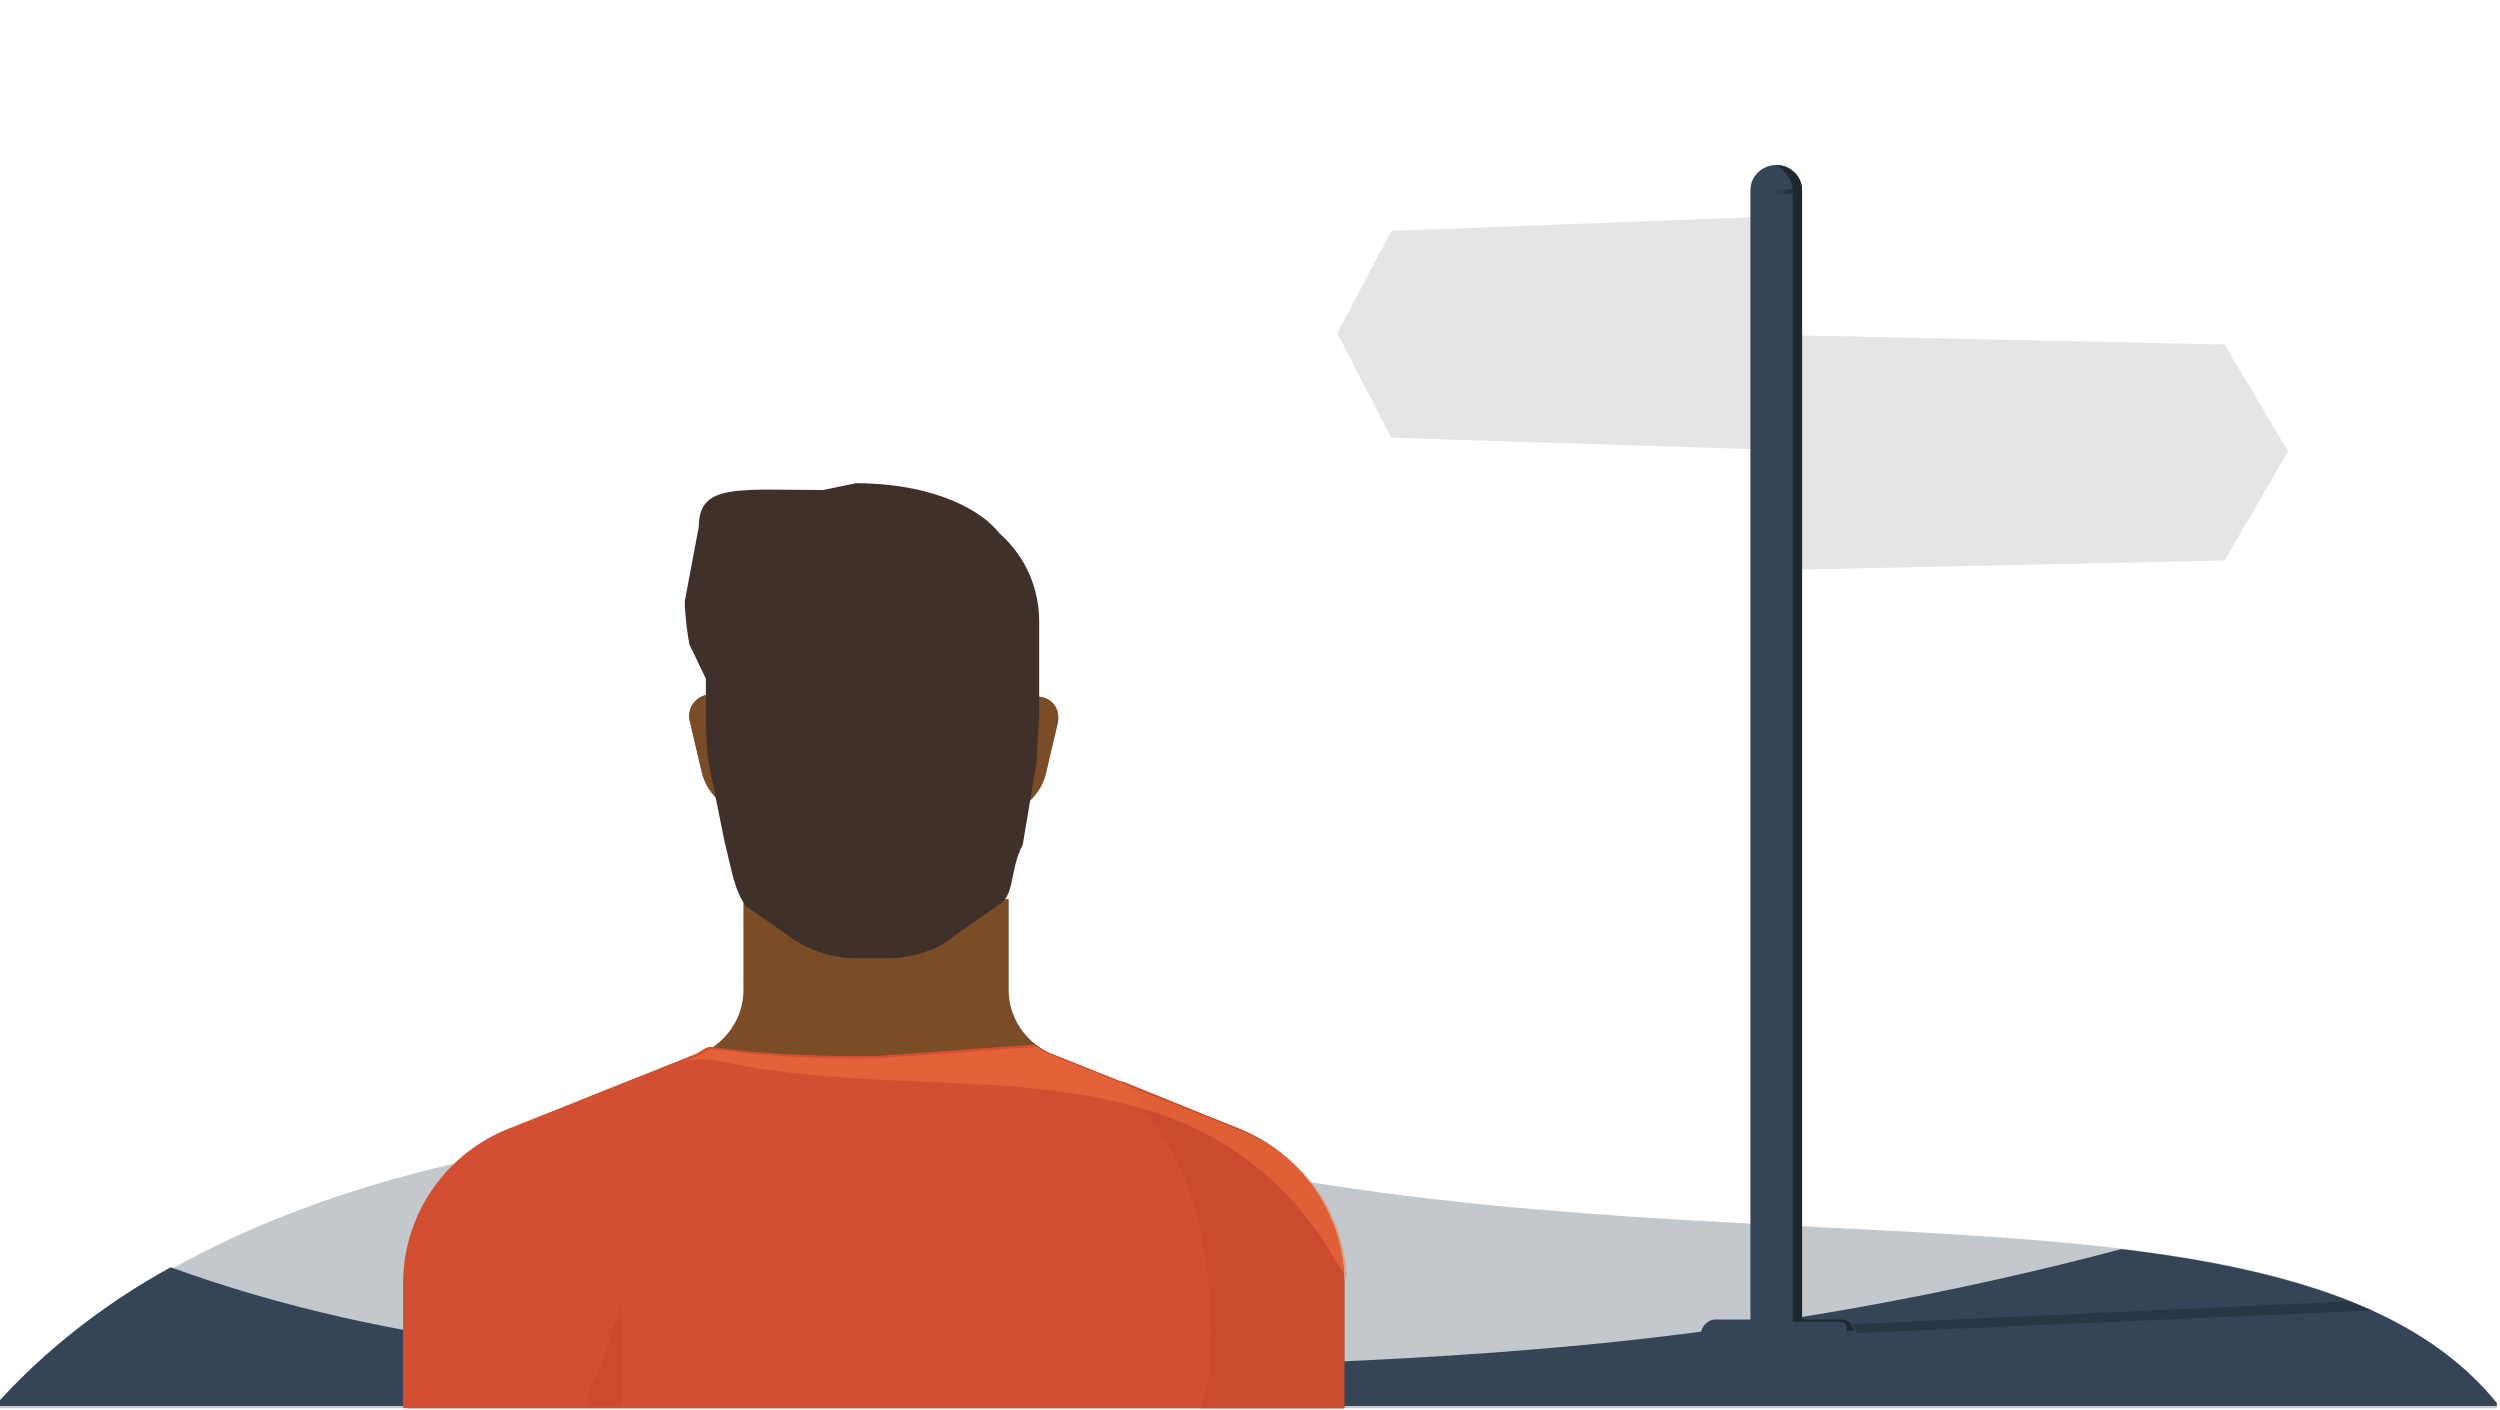
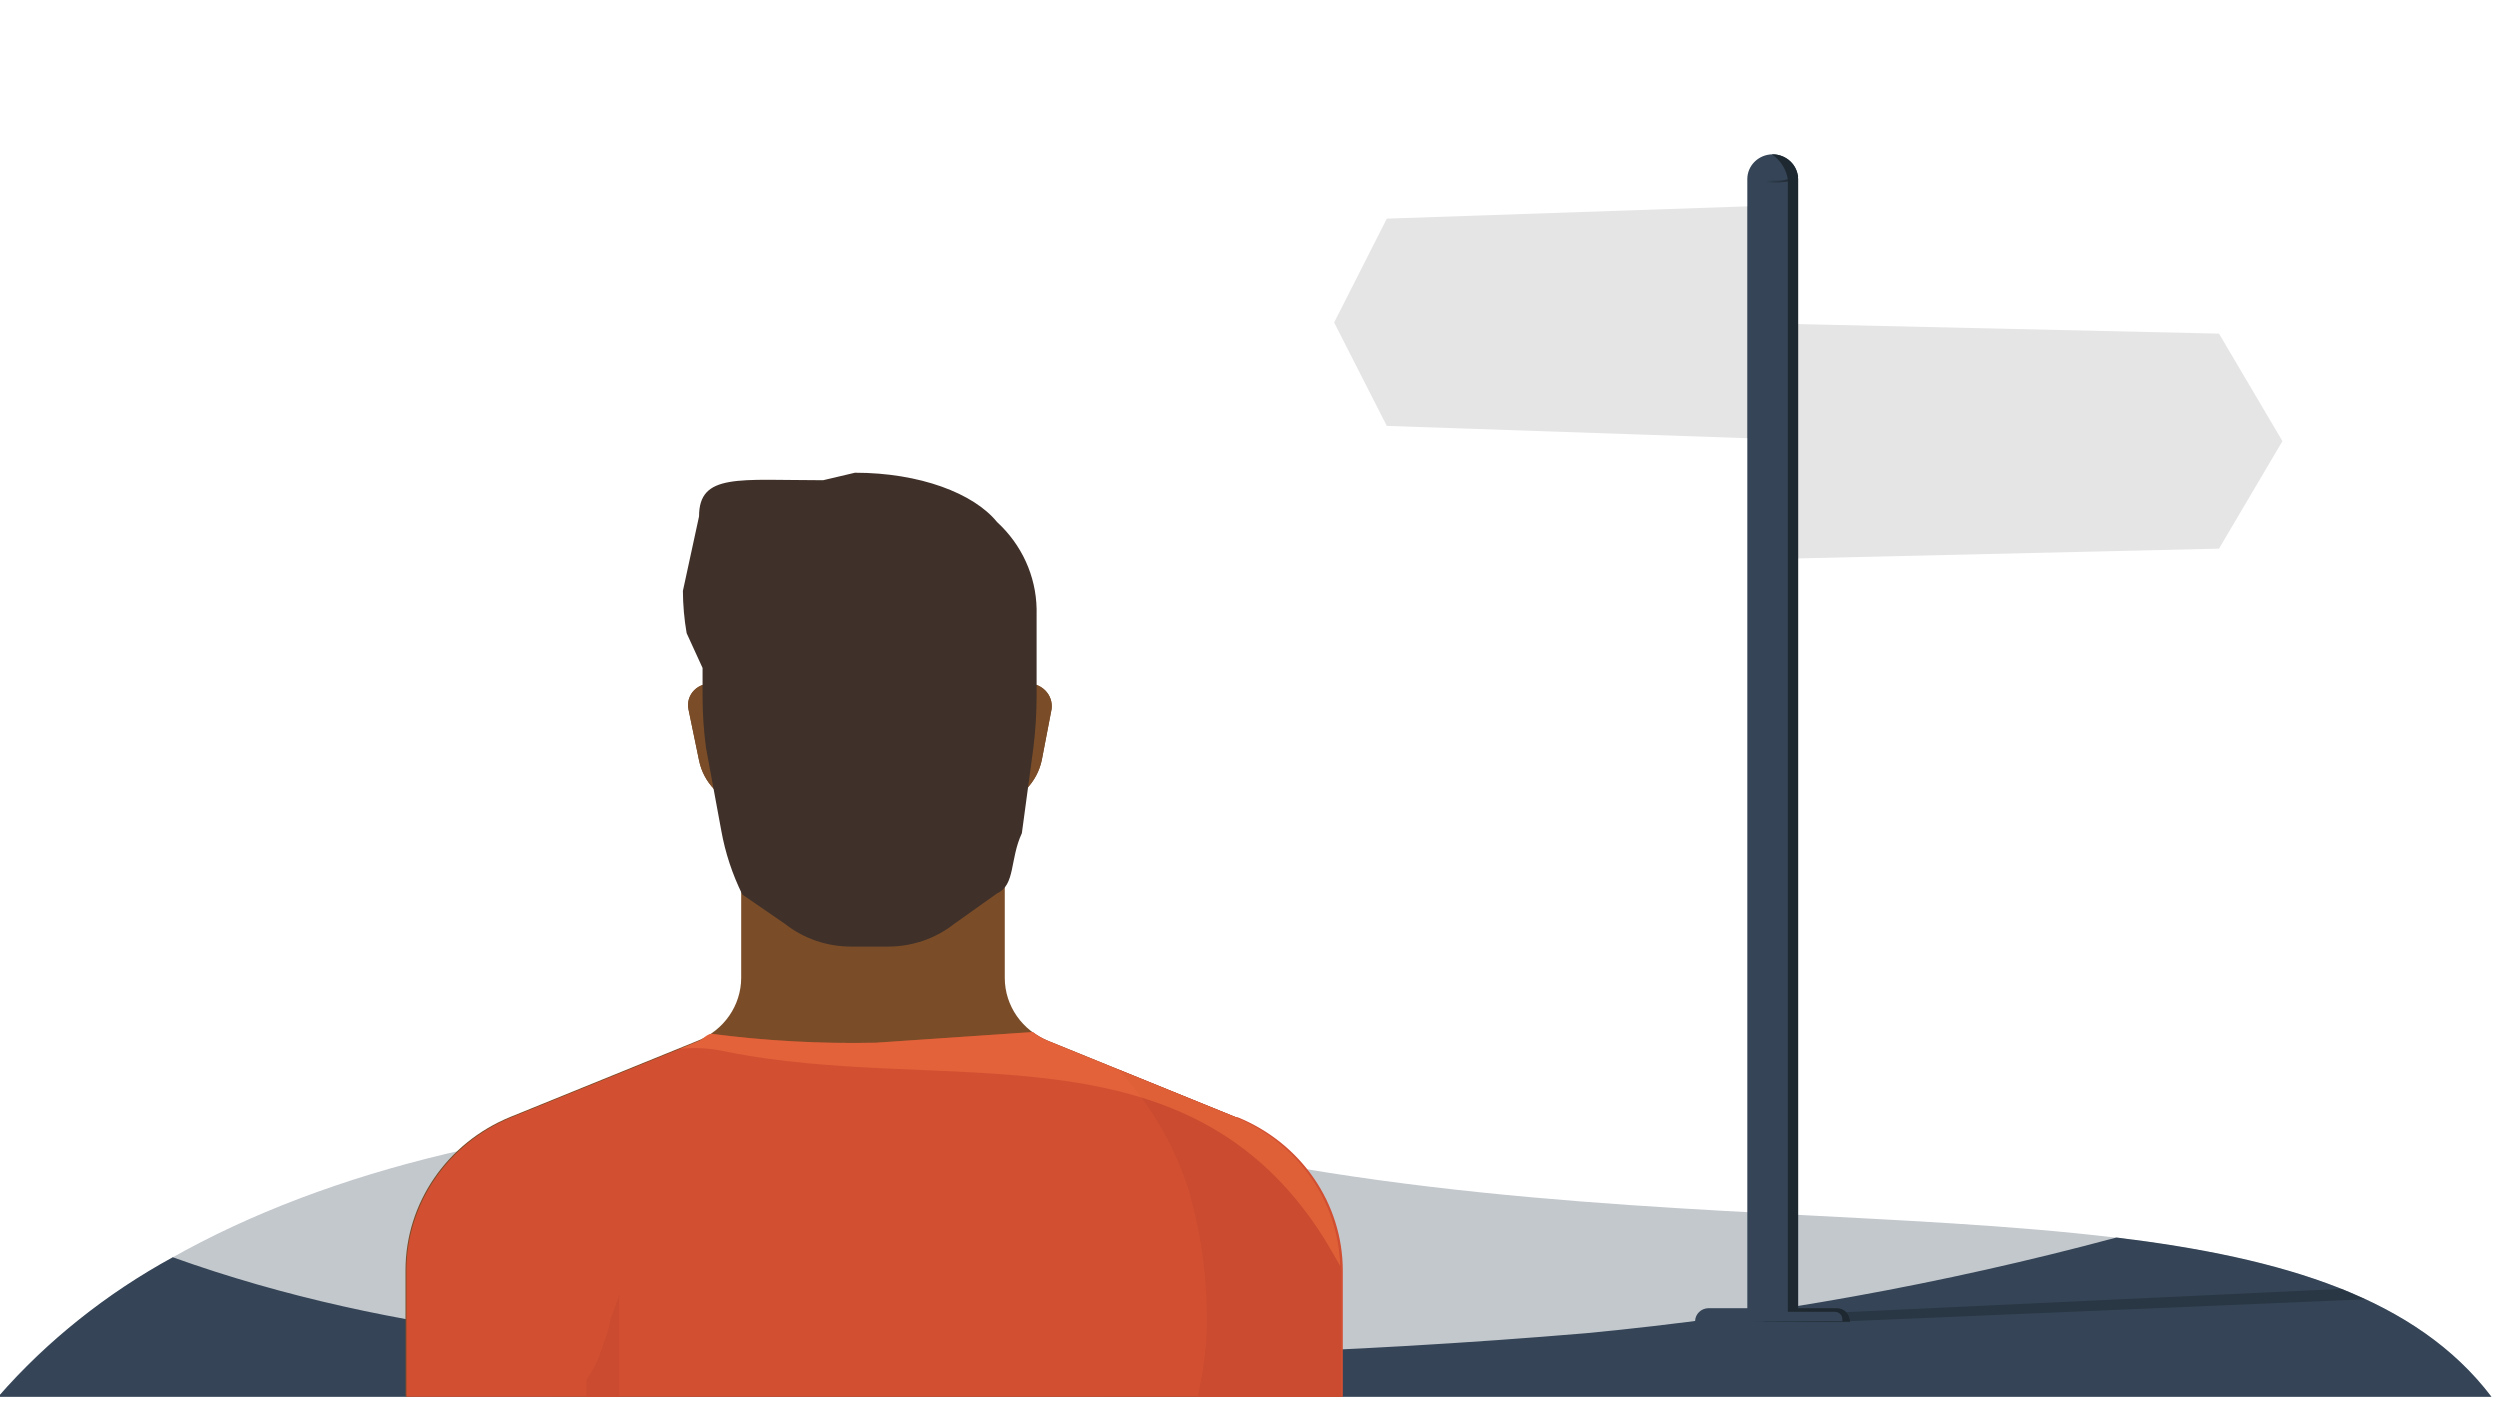
- <svg xmlns="http://www.w3.org/2000/svg" xmlns:xlink="http://www.w3.org/1999/xlink" version="1.1" id="Layer_1" x="0px" y="0px" viewBox="0 0 110 62" style="enable-background:new 0 0 110 62;" xml:space="preserve">
-   <style type="text/css">
- 	.st0{opacity:0.3;fill-rule:evenodd;clip-rule:evenodd;fill:#354557;}
- 	.st1{fill-rule:evenodd;clip-rule:evenodd;fill:#354557;}
- 	.st2{fill-rule:evenodd;clip-rule:evenodd;fill:none;}
- 	.st3{opacity:0.5;fill-rule:evenodd;clip-rule:evenodd;fill:#1E2830;}
- 	.st4{enable-background:new    ;}
- 	.st5{fill:#E5E5E5;}
- 	.st6{fill:#CCCCCB;}
- 	.st7{display:none;}
- 	.st8{display:inline;fill-rule:evenodd;clip-rule:evenodd;fill:#878787;}
- 	.st9{display:inline;fill-rule:evenodd;clip-rule:evenodd;fill:#E5E5E5;}
- 	.st10{fill:#CFCFCE;}
- 	.st11{fill:#354557;}
- 	.st12{fill:url(#SVGID_1_);}
- 	.st13{fill-rule:evenodd;clip-rule:evenodd;fill:#1E2830;}
- 	.st14{fill:url(#SVGID_2_);}
- 	.st15{fill-rule:evenodd;clip-rule:evenodd;fill:#7A4D28;}
- 	.st16{fill-rule:evenodd;clip-rule:evenodd;fill:#D34F32;}
- 	.st17{fill-rule:evenodd;clip-rule:evenodd;fill:#CA4B2F;}
- 	.st18{opacity:0.5;fill-rule:evenodd;clip-rule:evenodd;fill:#F47540;}
- 	.st19{clip-path:url(#SVGID_4_);fill:#7A4D28;}
- 	.st20{clip-path:url(#SVGID_6_);fill:#7A4D28;}
- 	.st21{fill-rule:evenodd;clip-rule:evenodd;fill:#3F3029;}
- 	.st22{clip-path:url(#SVGID_8_);enable-background:new    ;}
- </style>
-   <symbol id="Ethical_Considerations" viewBox="-53.3 -27.4 106.5 55">
-     <path class="st0" d="M53.3-27.1H-53.3c8.8,10.6,29.4,15.4,52.4,10.6C22.6-21.3,45.4-16.4,53.3-27.1z" />
-     <path class="st1" d="M37.2-20.1c-7.3-2-14.8-3.4-22.7-4.2c-10.1-1-20.4-1.1-30.6-1c-10.2,0.1-20.2,0.8-29.8,4.4   c-3-1.7-5.5-3.8-7.5-6.1H53.3C50.1-22.8,44.4-21,37.2-20.1z" />
-     <path class="st2" d="M53.3-27.1H-53.3c8.8,10.6,29.4,15.4,52.4,10.6C22.6-21.3,45.4-16.4,53.3-27.1z" />
-     <polygon class="st3" points="47.9,-22.8 25.9,-23.8 22.2,-23.8 21.4,-23.2 23.7,-23.5 46.9,-22.4  " />
-     <g>
-       <g>
-         <g class="st4">
-           <g>
-             <polygon class="st5" points="41.6,19.7 44.3,15 41.6,10.2 23.6,9.8 23.6,20.1      " />
-           </g>
-           <g>
-             <polygon class="st6" points="23.6,9.8 23.2,9.8 23.2,20.1 23.6,20.1      " />
-           </g>
-         </g>
+ <svg xmlns="http://www.w3.org/2000/svg" xmlns:xlink="http://www.w3.org/1999/xlink" id="Layer_1" data-name="Layer 1" viewBox="0 0 110 62">
+   <defs>
+     <style>.cls-1,.cls-15,.cls-20{fill:#7a4d28;}.cls-1{clip-rule:evenodd;}.cls-2,.cls-5{fill:none;}.cls-11,.cls-3,.cls-4{fill:#354557;}.cls-13,.cls-15,.cls-16,.cls-17,.cls-18,.cls-22,.cls-3,.cls-4,.cls-5,.cls-6{fill-rule:evenodd;}.cls-3{opacity:0.3;}.cls-13,.cls-6{fill:#1e2830;}.cls-18,.cls-6{opacity:0.5;}.cls-7{isolation:isolate;}.cls-8{fill:#e5e5e5;}.cls-9{fill:#cccccb;}.cls-10{fill:#cfcfce;}.cls-12{fill:url(#New_Gradient_Swatch);}.cls-14{fill:url(#New_Gradient_Swatch-2);}.cls-16{fill:#d34f32;}.cls-17{fill:#ca4b2f;}.cls-18{fill:#f47540;}.cls-19{clip-path:url(#clip-path);}.cls-21{clip-path:url(#clip-path-2);}.cls-22{fill:#3f3029;}.cls-23{clip-path:url(#clip-path-3);}</style>
+     <linearGradient id="New_Gradient_Swatch" x1="72.49" y1="51.36" x2="79.1" y2="51.36" gradientUnits="userSpaceOnUse">
+       <stop offset="0.35" stop-color="#1e2830" stop-opacity="0" />
+       <stop offset="0.57" stop-color="#1e2830" stop-opacity="0.46" />
+       <stop offset="0.82" stop-color="#1e2830" stop-opacity="0.86" />
+       <stop offset="1" stop-color="#1e2830" />
+     </linearGradient>
+     <linearGradient id="New_Gradient_Swatch-2" x1="74.72" y1="1.08" x2="76.88" y2="1.08" xlink:href="#New_Gradient_Swatch" />
+     <clipPath id="clip-path">
+       <path class="cls-1" d="M32.07,24.65l-.37-.59a1.67,1.67,0,0,0-1.11-.75.94.94,0,0,0-1.1,1.12l.45,2.24a2.6,2.6,0,0,0,1.85,2l.66.19Z" />
+     </clipPath>
+     <clipPath id="clip-path-2">
+       <path class="cls-1" d="M42.07,28.85l.66-.19a2.64,2.64,0,0,0,1.85-2L45,24.41a1,1,0,0,0-1.11-1.12,1.63,1.63,0,0,0-1.1.75l-.37.6Z" />
+     </clipPath>
+     <clipPath id="clip-path-3">
+       <rect class="cls-2" x="17.41" y="38.62" width="39.96" height="16.05" />
+     </clipPath>
+     <symbol id="Ethical_Considerations" data-name="Ethical Considerations" viewBox="0 0 106.51 54.98">
+       <path class="cls-3" d="M106.51,54.67H0C8.79,44.07,29.4,39.26,52.43,44,75.85,48.89,98.63,44,106.51,54.67Z" />
+       <path class="cls-4" d="M90.49,47.66a133.68,133.68,0,0,1-22.65,4.21,283.7,283.7,0,0,1-30.58,1C27,52.78,17,52.05,7.46,48.53A27.37,27.37,0,0,0,0,54.67H106.51C103.31,50.32,97.65,48.56,90.49,47.66Z" />
+       <path class="cls-5" d="M106.51,54.67H0C8.79,44.07,29.4,39.26,52.43,44,75.85,48.89,98.63,44,106.51,54.67Z" />
+       <polygon class="cls-6" points="101.11 50.38 79.12 51.34 75.41 51.35 74.65 50.82 76.91 51.04 100.11 49.92 101.11 50.38" />
+       <g class="cls-7">
+         <polygon class="cls-8" points="94.87 7.89 97.58 12.62 94.87 17.35 76.9 17.78 76.9 7.47 94.87 7.89" />
+         <polygon class="cls-9" points="76.9 17.78 76.48 17.74 76.48 7.51 76.9 7.47 76.9 17.78" />
      </g>
-       <g class="st7">
-         <polygon class="st8" points="1.3,15.9 21.7,15.9 21.7,25.5 1.3,25.5 -2.1,20.7    " />
-         <polygon class="st9" points="1.4,16.2 21.6,16.2 21.6,26 1.4,26 -2,21.1    " />
+       <g class="cls-7">
+         <polygon class="cls-8" points="74.7 2.29 74.7 12.49 59.32 11.95 57.07 7.4 59.32 2.83 74.7 2.29" />
+         <polygon class="cls-10" points="74.7 2.29 75.32 2.33 75.32 12.46 74.7 12.49 74.7 2.29" />
      </g>
-       <g>
-         <g class="st4">
-           <g>
-             <polygon class="st5" points="21.4,25.3 21.4,15.1 6.1,15.6 3.8,20.2 6.1,24.7      " />
-           </g>
-           <g>
-             <polygon class="st10" points="21.4,25.3 22.1,25.2 22.1,15.1 21.4,15.1      " />
-           </g>
-         </g>
+       <path class="cls-11" d="M75.8,0h0a1.09,1.09,0,0,1,1.09,1.09v50.1a0,0,0,0,1,0,0H74.72a0,0,0,0,1,0,0V1.09A1.09,1.09,0,0,1,75.8,0Z" />
+       <path class="cls-11" d="M79.12,51.34H72.49a.58.58,0,0,1,.57-.57h5.5A.57.57,0,0,1,79.12,51.34Z" />
+       <rect class="cls-12" x="72.49" y="51.35" width="6.62" height="0.03" />
+       <path class="cls-13" d="M78.54,50.77H76.89V1.08h0A1.1,1.1,0,0,0,75.77,0a1.65,1.65,0,0,1,.68,1.1h0V50.8h0v.13h2a.32.32,0,0,1,.33.32v.1h.33A.57.57,0,0,0,78.54,50.77Z" />
+       <path class="cls-14" d="M76.87.91a1.68,1.68,0,0,1-1.07.24A1.77,1.77,0,0,1,74.73.92a.13.13,0,0,0,0,.06c0,.15.49.27,1.08.27s1.06-.13,1.08-.27A.09.09,0,0,0,76.87.91Z" />
+       <path class="cls-15" d="M57.37,54.67V49.12a7.32,7.32,0,0,0-4.49-6.75l-8-3.35A3,3,0,0,1,43,36.24v-4H31.74v4A3,3,0,0,1,29.89,39l-8,3.35a7.32,7.32,0,0,0-4.49,6.75v5.55Z" />
+       <path class="cls-16" d="M52.88,42.37l-8-3.35a2.9,2.9,0,0,1-.68-.4l-6.7.47a45.29,45.29,0,0,1-7-.39c-.22,0-.37.24-.57.32l-8,3.35a7.32,7.32,0,0,0-4.49,6.75v5.55h40V49.12a7.32,7.32,0,0,0-4.49-6.75" />
+       <path class="cls-17" d="M26.17,51.2a5.69,5.69,0,0,1-.32,1.14,5.21,5.21,0,0,1-.72,1.57v.14c0,.21,0,.41,0,.62h1.4c0-1.51,0-3,0-4.52A10.77,10.77,0,0,1,26.17,51.2Z" />
+       <path class="cls-17" d="M52.88,42.37l-5.05-2.11a14.11,14.11,0,0,1,3,5.24,20.57,20.57,0,0,1,.77,6.76,17.57,17.57,0,0,1-.36,2.41h6.12V49.12A7.32,7.32,0,0,0,52.88,42.37Z" />
+       <path class="cls-18" d="M31,39.46c9.41,2,19.77-1.43,25.66,8.27.23.39.45.79.67,1.18a7.31,7.31,0,0,0-4.47-6.54l-8-3.35a2.9,2.9,0,0,1-.68-.4l-6.7.47a45.29,45.29,0,0,1-7-.39c-.22,0-.37.24-.57.32l-.8.34A5.82,5.82,0,0,1,31,39.46Z" />
+       <path class="cls-15" d="M32.07,24.65l-.37-.59a1.67,1.67,0,0,0-1.11-.75.94.94,0,0,0-1.1,1.12l.45,2.24a2.6,2.6,0,0,0,1.85,2l.66.19Z" />
+       <g class="cls-19">
+         <rect class="cls-20" x="25.23" y="19.05" width="11.46" height="14.06" />
      </g>
-       <path class="st1" d="M23.6-23.6h-2.2v50.1c0,0.6,0.5,1.1,1.1,1.1h0c0.6,0,1.1-0.5,1.1-1.1V-23.6z" />
-       <g>
-         <path class="st11" d="M25.9-23.8L25.9-23.8l-6.6,0v0c0,0.3,0.3,0.6,0.6,0.6h5.5C25.6-23.2,25.9-23.5,25.9-23.8z" />
+       <path class="cls-15" d="M42.07,28.85l.66-.19a2.64,2.64,0,0,0,1.85-2L45,24.41a1,1,0,0,0-1.11-1.12,1.63,1.63,0,0,0-1.1.75l-.37.6Z" />
+       <g class="cls-21">
+         <rect class="cls-20" x="37.83" y="19.03" width="11.46" height="14.06" />
      </g>
-       <g>
-         <linearGradient id="SVGID_1_" gradientUnits="userSpaceOnUse" x1="19.232" y1="-23.795" x2="25.848" y2="-23.795">
-           <stop offset="0.348" style="stop-color:#1E2830;stop-opacity:0" />
-           <stop offset="1" style="stop-color:#1E2830" />
-         </linearGradient>
-         <rect x="19.2" y="-23.8" class="st12" width="6.6" height="0" />
-       </g>
-       <path class="st13" d="M25.3-23.2h-1.7v49.7c0,0,0,0,0,0c0,0.6-0.5,1.1-1.1,1.1c0.3-0.2,0.7-0.6,0.7-1.1h0v-49.7c0,0,0,0,0,0l0-0.1    l2,0c0.2,0,0.3-0.1,0.3-0.3v-0.1h0.3v0C25.8-23.5,25.6-23.2,25.3-23.2z" />
-       <linearGradient id="SVGID_2_" gradientUnits="userSpaceOnUse" x1="21.468" y1="26.489" x2="23.629" y2="26.489">
-         <stop offset="0.348" style="stop-color:#1E2830;stop-opacity:0" />
-         <stop offset="1" style="stop-color:#1E2830" />
-       </linearGradient>
-       <path class="st14" d="M23.6,26.7c-0.1-0.1-0.5-0.2-1.1-0.2c-0.5,0-1,0.1-1.1,0.2c0,0,0,0,0-0.1c0-0.2,0.5-0.3,1.1-0.3    C23.1,26.3,23.6,26.4,23.6,26.7C23.6,26.6,23.6,26.6,23.6,26.7z" />
-     </g>
-     <g>
-       <path class="st15" d="M4.1-27.1v5.5c0,3-1.8,5.6-4.5,6.8l-8,3.3c-1.1,0.5-1.8,1.6-1.8,2.8v4h-11.3v-4c0-1.2-0.7-2.3-1.8-2.8    l-8-3.3c-2.7-1.1-4.5-3.8-4.5-6.8v-5.5H4.1z" />
-       <path class="st16" d="M-0.4-14.8l-8,3.3c-0.2,0.1-0.5,0.2-0.7,0.4l-6.7-0.5c0,0-3.9-0.1-7.1,0.4c-0.2,0-0.4-0.2-0.6-0.3l-8-3.3    c-2.7-1.1-4.5-3.8-4.5-6.8v-5.5h40v5.5C4.1-18.6,2.3-15.9-0.4-14.8" />
-       <path class="st17" d="M-27.1-23.6c-0.1-0.4-0.2-0.8-0.3-1.1c-0.2-0.6-0.4-1.1-0.7-1.6c0,0,0-0.1,0-0.1c0-0.2,0-0.4,0-0.6h1.4    c0,1.5,0,3,0,4.5C-26.8-22.9-26.9-23.3-27.1-23.6z" />
-       <path class="st17" d="M-0.4-14.8l-5,2.1c1.3-1.5,2.4-3.2,3-5.2c0.6-2.1,0.9-4.5,0.8-6.8c0-0.8-0.2-1.6-0.4-2.4h6.1v5.5    C4.1-18.6,2.3-15.9-0.4-14.8z" />
-       <path class="st18" d="M-22.2-11.9c9.4-2,19.8,1.4,25.7-8.3c0.2-0.4,0.5-0.8,0.7-1.2c-0.1,2.9-1.8,5.4-4.5,6.5l-8,3.3    c-0.2,0.1-0.5,0.2-0.7,0.4l-6.7-0.5c0,0-3.9-0.1-7.1,0.4c-0.2,0-0.4-0.2-0.6-0.3l-0.8-0.3C-23.6-11.7-22.9-11.7-22.2-11.9z" />
-       <g>
-         <defs>
-           <path id="SVGID_3_" d="M-21.2,2.9l-0.4,0.6c-0.2,0.4-0.6,0.7-1.1,0.8c-0.7,0.1-1.2-0.5-1.1-1.1l0.5-2.2c0.2-1,0.9-1.7,1.9-2      l0.7-0.2L-21.2,2.9z" />
-         </defs>
-         <use xlink:href="#SVGID_3_" style="overflow:visible;fill-rule:evenodd;clip-rule:evenodd;fill:#7A4D28;" />
-         <clipPath id="SVGID_4_">
-           <use xlink:href="#SVGID_3_" style="overflow:visible;" />
-         </clipPath>
-         <rect x="-28" y="-5.5" class="st19" width="11.5" height="14.1" />
-       </g>
-       <g>
-         <defs>
-           <path id="SVGID_5_" d="M-11.2-1.3l0.7,0.2c0.9,0.3,1.7,1,1.9,2l0.5,2.2c0.1,0.7-0.4,1.2-1.1,1.1c-0.5-0.1-0.9-0.4-1.1-0.8      l-0.4-0.6L-11.2-1.3z" />
-         </defs>
-         <use xlink:href="#SVGID_5_" style="overflow:visible;fill-rule:evenodd;clip-rule:evenodd;fill:#7A4D28;" />
-         <clipPath id="SVGID_6_">
-           <use xlink:href="#SVGID_5_" style="overflow:visible;" />
-         </clipPath>
-         <rect x="-15.4" y="-5.5" class="st20" width="11.5" height="14.1" />
-       </g>
-       <path class="st21" d="M-10.6,11.4c-1,1.3-3.3,2.2-6.1,2.2l-1.4-0.3c-3.6,0-5.3,0.3-5.3-1.6L-24,8.4c0-0.5,0.1-1.4,0.2-1.9l0.7-1.5    V3.7c0-0.8,0-1.5,0.1-2.3l0.7-3.6c0.3-1.2,0.4-2.1,0.9-2.8l1.8-1.3c0.7-0.6,1.9-1,2.8-1h1.5c1,0,2.2,0.4,2.8,1l1.8,1.3    c0.8,0.4,0.5,1.5,1.1,2.7L-9,1.4C-9,2.2-8.9,2.9-8.9,3.7v3.8C-8.9,9-9.5,10.4-10.6,11.4z" />
-       <g>
-         <defs>
-           <rect id="SVGID_7_" x="-35.8" y="-27.1" width="40" height="16" />
-         </defs>
-         <clipPath id="SVGID_8_">
-           <use xlink:href="#SVGID_7_" style="overflow:visible;" />
-         </clipPath>
-         <g class="st22">
-           <g>
-             <defs>
-               <rect id="SVGID_9_" x="-35.8" y="-27.4" width="40.7" height="17" />
-             </defs>
-             <clipPath id="SVGID_10_">
-               <use xlink:href="#SVGID_9_" style="overflow:visible;" />
-             </clipPath>
-           </g>
-         </g>
-       </g>
-     </g>
-   </symbol>
-   <use xlink:href="#Ethical_Considerations" width="106.5" height="55" id="XMLID_78_" x="-53.3" y="-27.4" transform="matrix(1.0328 0 0 -1 54.9167 34.86)" style="overflow:visible;" />
+       <path class="cls-22" d="M42.67,16.18c-1-1.27-3.31-2.17-6.07-2.17l-1.36.33c-3.61,0-5.3-.32-5.3,1.59l-.69,3.28a11.58,11.58,0,0,0,.16,1.86l.68,1.53v1.27a17.16,17.16,0,0,0,.15,2.26l.65,3.63a10.8,10.8,0,0,0,.9,2.81l1.82,1.29a4.48,4.48,0,0,0,2.85,1H38a4.48,4.48,0,0,0,2.84-1l1.83-1.34c.79-.37.54-1.5,1.06-2.65l.49-3.74a19,19,0,0,0,.14-2.26V20A5.39,5.39,0,0,0,42.67,16.18Z" />
+     </symbol>
+   </defs>
+   <use id="Ethical_Considerations-3" data-name="Ethical Considerations" width="106.51" height="54.98" transform="translate(-0.08 6.79) scale(1.03 1)" xlink:href="#Ethical_Considerations" />
</svg>
